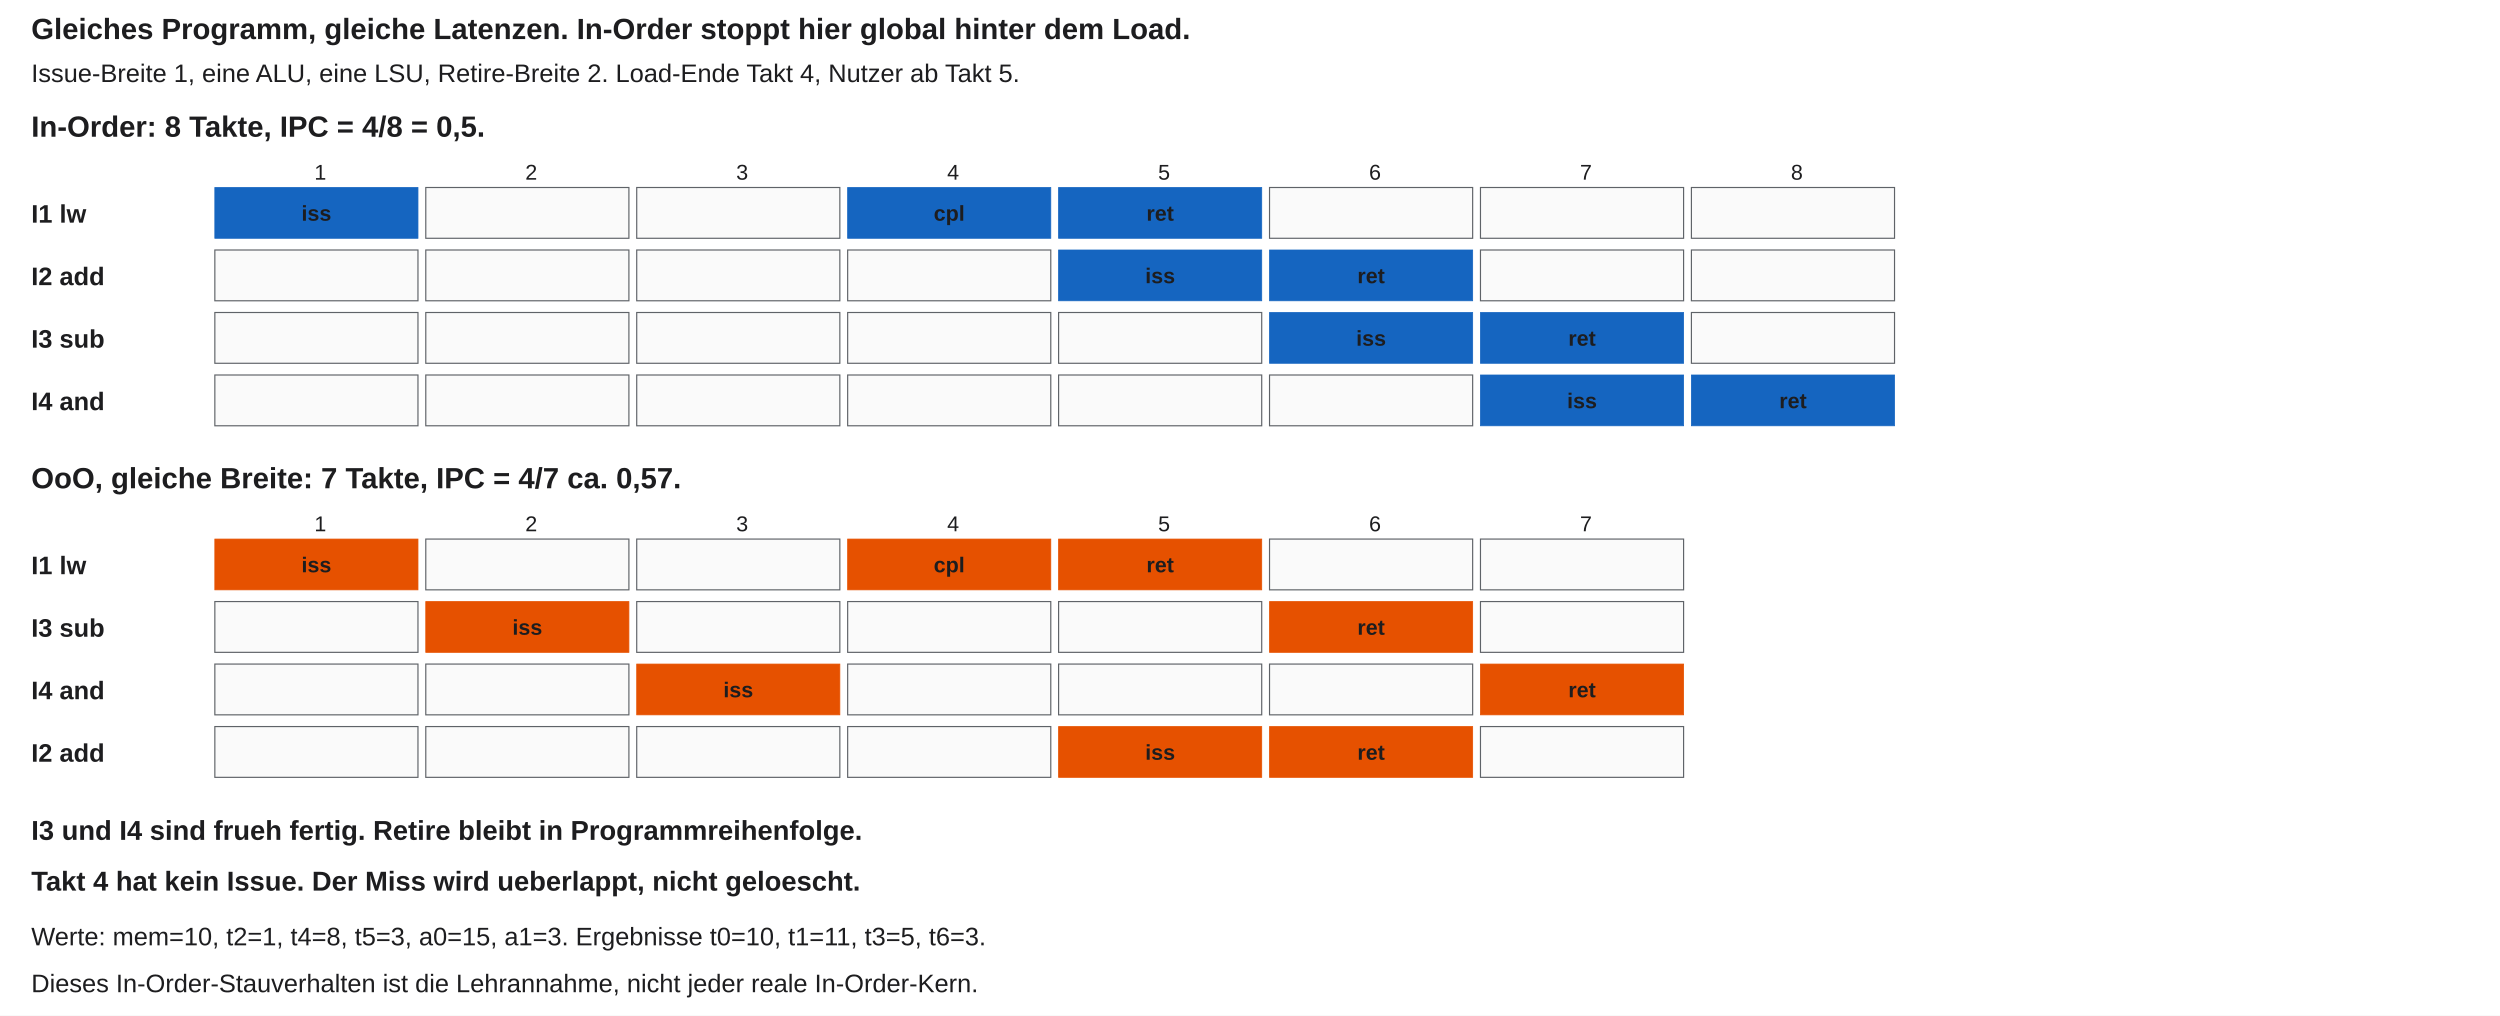
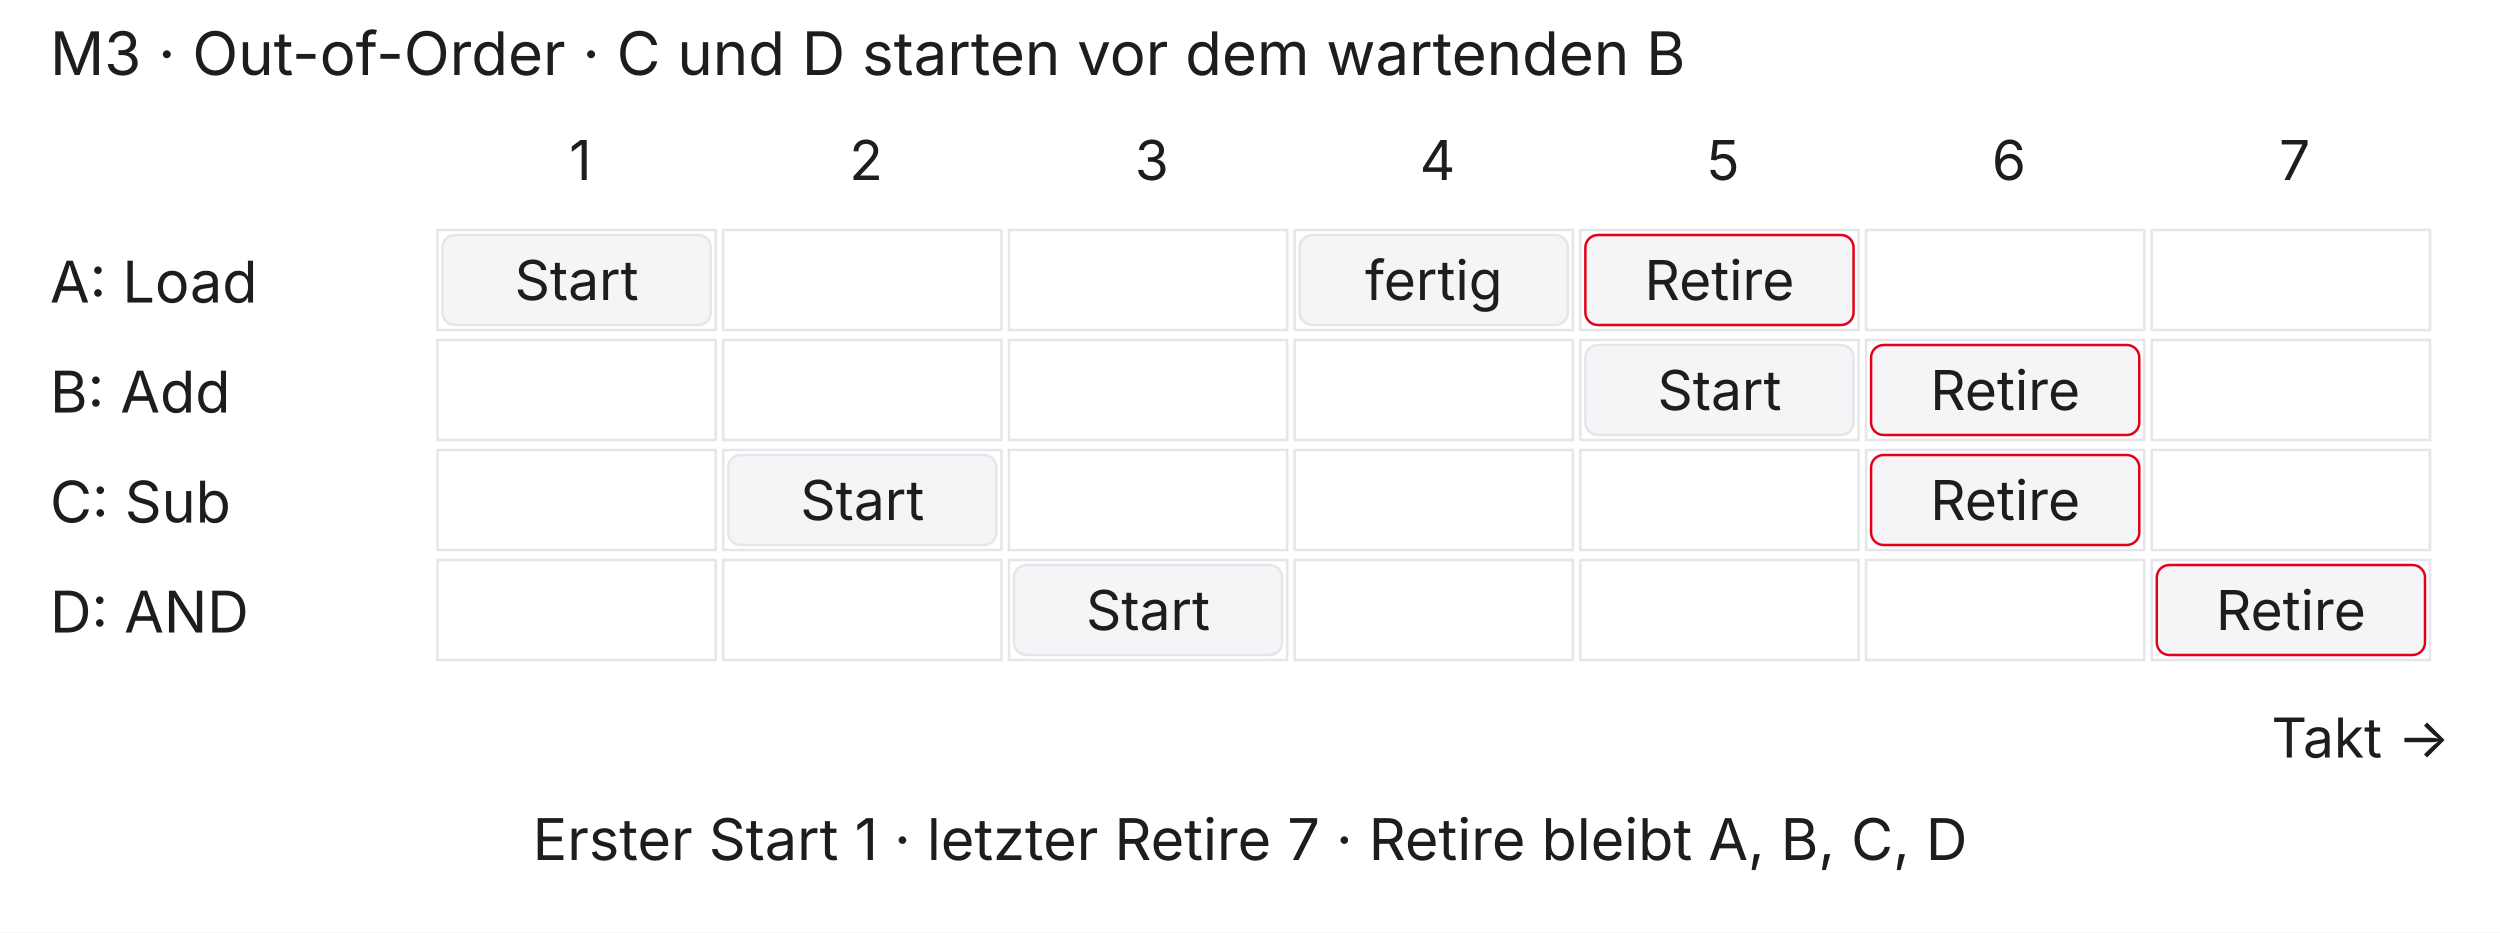
- <svg xmlns="http://www.w3.org/2000/svg" viewBox="0 0 1280 520" width="1280" height="520">
-   <rect width="1280" height="520" fill="#fff" />
-   <style>text{font-family:Arial,Helvetica,sans-serif;fill:#1D1D1F}</style>
-   <text x="16" y="20" font-size="15" font-weight="600" fill="#1D1D1F" text-anchor="start">Gleiches Programm, gleiche Latenzen. In-Order stoppt hier global hinter dem Load.</text>
-   <text x="16" y="42" font-size="13" font-weight="400" fill="#5F6368" text-anchor="start">Issue-Breite 1, eine ALU, eine LSU, Retire-Breite 2. Load-Ende Takt 4, Nutzer ab Takt 5.</text>
-   <text x="16" y="70" font-size="15" font-weight="600" fill="#1565C0" text-anchor="start">In-Order: 8 Takte, IPC = 4/8 = 0,5.</text>
-   <text x="164.0" y="92" font-size="11" font-weight="400" fill="#5F6368" text-anchor="middle">1</text>
-   <text x="272.0" y="92" font-size="11" font-weight="400" fill="#5F6368" text-anchor="middle">2</text>
-   <text x="380.0" y="92" font-size="11" font-weight="400" fill="#5F6368" text-anchor="middle">3</text>
-   <text x="488.0" y="92" font-size="11" font-weight="400" fill="#5F6368" text-anchor="middle">4</text>
-   <text x="596.0" y="92" font-size="11" font-weight="400" fill="#5F6368" text-anchor="middle">5</text>
-   <text x="704.0" y="92" font-size="11" font-weight="400" fill="#5F6368" text-anchor="middle">6</text>
-   <text x="812.0" y="92" font-size="11" font-weight="400" fill="#5F6368" text-anchor="middle">7</text>
-   <text x="920.0" y="92" font-size="11" font-weight="400" fill="#5F6368" text-anchor="middle">8</text>
-   <text x="16" y="114" font-size="13" font-weight="600" fill="#1565C0" text-anchor="start">I1 lw</text>
-   <rect x="110" y="96" width="104" height="26" fill="#1565C0" stroke="#1565C0" stroke-width="0.4" />
-   <text x="162.0" y="113" font-size="11" font-weight="700" fill="#fff" text-anchor="middle">iss</text>
-   <rect x="218" y="96" width="104" height="26" fill="#fafafa" stroke="#5F6368" stroke-width="0.6" />
-   <rect x="326" y="96" width="104" height="26" fill="#fafafa" stroke="#5F6368" stroke-width="0.6" />
-   <rect x="434" y="96" width="104" height="26" fill="#1565C0" stroke="#1565C0" stroke-width="0.4" />
-   <text x="486.0" y="113" font-size="11" font-weight="700" fill="#fff" text-anchor="middle">cpl</text>
-   <rect x="542" y="96" width="104" height="26" fill="#1565C0" stroke="#1565C0" stroke-width="0.4" />
-   <text x="594.0" y="113" font-size="11" font-weight="700" fill="#fff" text-anchor="middle">ret</text>
-   <rect x="650" y="96" width="104" height="26" fill="#fafafa" stroke="#5F6368" stroke-width="0.6" />
-   <rect x="758" y="96" width="104" height="26" fill="#fafafa" stroke="#5F6368" stroke-width="0.6" />
-   <rect x="866" y="96" width="104" height="26" fill="#fafafa" stroke="#5F6368" stroke-width="0.6" />
-   <text x="16" y="146" font-size="13" font-weight="600" fill="#E65100" text-anchor="start">I2 add</text>
-   <rect x="110" y="128" width="104" height="26" fill="#fafafa" stroke="#5F6368" stroke-width="0.6" />
-   <rect x="218" y="128" width="104" height="26" fill="#fafafa" stroke="#5F6368" stroke-width="0.6" />
-   <rect x="326" y="128" width="104" height="26" fill="#fafafa" stroke="#5F6368" stroke-width="0.6" />
-   <rect x="434" y="128" width="104" height="26" fill="#fafafa" stroke="#5F6368" stroke-width="0.6" />
-   <rect x="542" y="128" width="104" height="26" fill="#1565C0" stroke="#1565C0" stroke-width="0.4" />
-   <text x="594.0" y="145" font-size="11" font-weight="700" fill="#fff" text-anchor="middle">iss</text>
-   <rect x="650" y="128" width="104" height="26" fill="#1565C0" stroke="#1565C0" stroke-width="0.4" />
-   <text x="702.0" y="145" font-size="11" font-weight="700" fill="#fff" text-anchor="middle">ret</text>
-   <rect x="758" y="128" width="104" height="26" fill="#fafafa" stroke="#5F6368" stroke-width="0.6" />
-   <rect x="866" y="128" width="104" height="26" fill="#fafafa" stroke="#5F6368" stroke-width="0.6" />
-   <text x="16" y="178" font-size="13" font-weight="600" fill="#1B5E20" text-anchor="start">I3 sub</text>
-   <rect x="110" y="160" width="104" height="26" fill="#fafafa" stroke="#5F6368" stroke-width="0.6" />
-   <rect x="218" y="160" width="104" height="26" fill="#fafafa" stroke="#5F6368" stroke-width="0.6" />
-   <rect x="326" y="160" width="104" height="26" fill="#fafafa" stroke="#5F6368" stroke-width="0.6" />
-   <rect x="434" y="160" width="104" height="26" fill="#fafafa" stroke="#5F6368" stroke-width="0.6" />
-   <rect x="542" y="160" width="104" height="26" fill="#fafafa" stroke="#5F6368" stroke-width="0.6" />
-   <rect x="650" y="160" width="104" height="26" fill="#1565C0" stroke="#1565C0" stroke-width="0.4" />
-   <text x="702.0" y="177" font-size="11" font-weight="700" fill="#fff" text-anchor="middle">iss</text>
-   <rect x="758" y="160" width="104" height="26" fill="#1565C0" stroke="#1565C0" stroke-width="0.4" />
-   <text x="810.0" y="177" font-size="11" font-weight="700" fill="#fff" text-anchor="middle">ret</text>
-   <rect x="866" y="160" width="104" height="26" fill="#fafafa" stroke="#5F6368" stroke-width="0.6" />
-   <text x="16" y="210" font-size="13" font-weight="600" fill="#6A1B9A" text-anchor="start">I4 and</text>
-   <rect x="110" y="192" width="104" height="26" fill="#fafafa" stroke="#5F6368" stroke-width="0.6" />
-   <rect x="218" y="192" width="104" height="26" fill="#fafafa" stroke="#5F6368" stroke-width="0.6" />
-   <rect x="326" y="192" width="104" height="26" fill="#fafafa" stroke="#5F6368" stroke-width="0.6" />
-   <rect x="434" y="192" width="104" height="26" fill="#fafafa" stroke="#5F6368" stroke-width="0.6" />
-   <rect x="542" y="192" width="104" height="26" fill="#fafafa" stroke="#5F6368" stroke-width="0.6" />
-   <rect x="650" y="192" width="104" height="26" fill="#fafafa" stroke="#5F6368" stroke-width="0.6" />
-   <rect x="758" y="192" width="104" height="26" fill="#1565C0" stroke="#1565C0" stroke-width="0.4" />
-   <text x="810.0" y="209" font-size="11" font-weight="700" fill="#fff" text-anchor="middle">iss</text>
-   <rect x="866" y="192" width="104" height="26" fill="#1565C0" stroke="#1565C0" stroke-width="0.4" />
-   <text x="918.0" y="209" font-size="11" font-weight="700" fill="#fff" text-anchor="middle">ret</text>
-   <text x="16" y="250" font-size="15" font-weight="600" fill="#E65100" text-anchor="start">OoO, gleiche Breite: 7 Takte, IPC = 4/7 ca. 0,57.</text>
-   <text x="164.0" y="272" font-size="11" font-weight="400" fill="#5F6368" text-anchor="middle">1</text>
-   <text x="272.0" y="272" font-size="11" font-weight="400" fill="#5F6368" text-anchor="middle">2</text>
-   <text x="380.0" y="272" font-size="11" font-weight="400" fill="#5F6368" text-anchor="middle">3</text>
-   <text x="488.0" y="272" font-size="11" font-weight="400" fill="#5F6368" text-anchor="middle">4</text>
-   <text x="596.0" y="272" font-size="11" font-weight="400" fill="#5F6368" text-anchor="middle">5</text>
-   <text x="704.0" y="272" font-size="11" font-weight="400" fill="#5F6368" text-anchor="middle">6</text>
-   <text x="812.0" y="272" font-size="11" font-weight="400" fill="#5F6368" text-anchor="middle">7</text>
-   <text x="16" y="294" font-size="13" font-weight="600" fill="#1565C0" text-anchor="start">I1 lw</text>
-   <rect x="110" y="276" width="104" height="26" fill="#E65100" stroke="#E65100" stroke-width="0.4" />
-   <text x="162.0" y="293" font-size="11" font-weight="700" fill="#fff" text-anchor="middle">iss</text>
-   <rect x="218" y="276" width="104" height="26" fill="#fafafa" stroke="#5F6368" stroke-width="0.6" />
-   <rect x="326" y="276" width="104" height="26" fill="#fafafa" stroke="#5F6368" stroke-width="0.6" />
-   <rect x="434" y="276" width="104" height="26" fill="#E65100" stroke="#E65100" stroke-width="0.4" />
-   <text x="486.0" y="293" font-size="11" font-weight="700" fill="#fff" text-anchor="middle">cpl</text>
-   <rect x="542" y="276" width="104" height="26" fill="#E65100" stroke="#E65100" stroke-width="0.4" />
-   <text x="594.0" y="293" font-size="11" font-weight="700" fill="#fff" text-anchor="middle">ret</text>
-   <rect x="650" y="276" width="104" height="26" fill="#fafafa" stroke="#5F6368" stroke-width="0.6" />
-   <rect x="758" y="276" width="104" height="26" fill="#fafafa" stroke="#5F6368" stroke-width="0.6" />
-   <text x="16" y="326" font-size="13" font-weight="600" fill="#E65100" text-anchor="start">I3 sub</text>
-   <rect x="110" y="308" width="104" height="26" fill="#fafafa" stroke="#5F6368" stroke-width="0.6" />
-   <rect x="218" y="308" width="104" height="26" fill="#E65100" stroke="#E65100" stroke-width="0.4" />
-   <text x="270.0" y="325" font-size="11" font-weight="700" fill="#fff" text-anchor="middle">iss</text>
-   <rect x="326" y="308" width="104" height="26" fill="#fafafa" stroke="#5F6368" stroke-width="0.6" />
-   <rect x="434" y="308" width="104" height="26" fill="#fafafa" stroke="#5F6368" stroke-width="0.6" />
-   <rect x="542" y="308" width="104" height="26" fill="#fafafa" stroke="#5F6368" stroke-width="0.6" />
-   <rect x="650" y="308" width="104" height="26" fill="#E65100" stroke="#E65100" stroke-width="0.4" />
-   <text x="702.0" y="325" font-size="11" font-weight="700" fill="#fff" text-anchor="middle">ret</text>
-   <rect x="758" y="308" width="104" height="26" fill="#fafafa" stroke="#5F6368" stroke-width="0.6" />
-   <text x="16" y="358" font-size="13" font-weight="600" fill="#1B5E20" text-anchor="start">I4 and</text>
-   <rect x="110" y="340" width="104" height="26" fill="#fafafa" stroke="#5F6368" stroke-width="0.6" />
-   <rect x="218" y="340" width="104" height="26" fill="#fafafa" stroke="#5F6368" stroke-width="0.6" />
-   <rect x="326" y="340" width="104" height="26" fill="#E65100" stroke="#E65100" stroke-width="0.4" />
-   <text x="378.0" y="357" font-size="11" font-weight="700" fill="#fff" text-anchor="middle">iss</text>
-   <rect x="434" y="340" width="104" height="26" fill="#fafafa" stroke="#5F6368" stroke-width="0.6" />
-   <rect x="542" y="340" width="104" height="26" fill="#fafafa" stroke="#5F6368" stroke-width="0.6" />
-   <rect x="650" y="340" width="104" height="26" fill="#fafafa" stroke="#5F6368" stroke-width="0.6" />
-   <rect x="758" y="340" width="104" height="26" fill="#E65100" stroke="#E65100" stroke-width="0.4" />
-   <text x="810.0" y="357" font-size="11" font-weight="700" fill="#fff" text-anchor="middle">ret</text>
-   <text x="16" y="390" font-size="13" font-weight="600" fill="#6A1B9A" text-anchor="start">I2 add</text>
-   <rect x="110" y="372" width="104" height="26" fill="#fafafa" stroke="#5F6368" stroke-width="0.6" />
-   <rect x="218" y="372" width="104" height="26" fill="#fafafa" stroke="#5F6368" stroke-width="0.6" />
-   <rect x="326" y="372" width="104" height="26" fill="#fafafa" stroke="#5F6368" stroke-width="0.6" />
-   <rect x="434" y="372" width="104" height="26" fill="#fafafa" stroke="#5F6368" stroke-width="0.6" />
-   <rect x="542" y="372" width="104" height="26" fill="#E65100" stroke="#E65100" stroke-width="0.4" />
-   <text x="594.0" y="389" font-size="11" font-weight="700" fill="#fff" text-anchor="middle">iss</text>
-   <rect x="650" y="372" width="104" height="26" fill="#E65100" stroke="#E65100" stroke-width="0.4" />
-   <text x="702.0" y="389" font-size="11" font-weight="700" fill="#fff" text-anchor="middle">ret</text>
-   <rect x="758" y="372" width="104" height="26" fill="#fafafa" stroke="#5F6368" stroke-width="0.6" />
-   <text x="16" y="430" font-size="14" font-weight="600" fill="#B71C1C" text-anchor="start">I3 und I4 sind frueh fertig. Retire bleibt in Programmreihenfolge.</text>
-   <text x="16" y="456" font-size="14" font-weight="600" fill="#1D1D1F" text-anchor="start">Takt 4 hat kein Issue. Der Miss wird ueberlappt, nicht geloescht.</text>
-   <text x="16" y="484" font-size="13" font-weight="400" fill="#5F6368" text-anchor="start">Werte: mem=10, t2=1, t4=8, t5=3, a0=15, a1=3. Ergebnisse t0=10, t1=11, t3=5, t6=3.</text>
-   <text x="16" y="508" font-size="13" font-weight="400" fill="#5F6368" text-anchor="start">Dieses In-Order-Stauverhalten ist die Lehrannahme, nicht jeder reale In-Order-Kern.</text>
+ <svg xmlns="http://www.w3.org/2000/svg" width="1000" height="373" viewBox="0 0 1000 373" role="img" aria-labelledby="title">
+   <style>text{font-family:Inter,Arial,Helvetica,sans-serif;font-weight:400}</style>
+   <defs>
+     <marker id="arrow" markerWidth="10" markerHeight="10" refX="8" refY="3" orient="auto" markerUnits="strokeWidth">
+       <path d="M0,0 L8,3 L0,6" fill="#1D1D1F" />
+     </marker>
+   </defs>
+   <rect width="1000" height="373" fill="#FFFFFF" />
+   <text x="20" y="30" font-size="24" fill="#1D1D1F" text-anchor="start">M3 · Out-of-Order · C und D starten vor dem wartenden B</text>
+   <text x="232.143" y="72" font-size="22" fill="#1D1D1F" text-anchor="middle">1</text>
+   <text x="346.429" y="72" font-size="22" fill="#1D1D1F" text-anchor="middle">2</text>
+   <text x="460.714" y="72" font-size="22" fill="#1D1D1F" text-anchor="middle">3</text>
+   <text x="575.0" y="72" font-size="22" fill="#1D1D1F" text-anchor="middle">4</text>
+   <text x="689.286" y="72" font-size="22" fill="#1D1D1F" text-anchor="middle">5</text>
+   <text x="803.571" y="72" font-size="22" fill="#1D1D1F" text-anchor="middle">6</text>
+   <text x="917.857" y="72" font-size="22" fill="#1D1D1F" text-anchor="middle">7</text>
+   <text x="20" y="121" font-size="23" fill="#1D1D1F" text-anchor="start">A: Load</text>
+   <rect x="175.0" y="92" width="111.286" height="40" rx="0" fill="#FFFFFF" stroke="#E5E5EA" />
+   <rect x="289.286" y="92" width="111.286" height="40" rx="0" fill="#FFFFFF" stroke="#E5E5EA" />
+   <rect x="403.571" y="92" width="111.286" height="40" rx="0" fill="#FFFFFF" stroke="#E5E5EA" />
+   <rect x="517.857" y="92" width="111.286" height="40" rx="0" fill="#FFFFFF" stroke="#E5E5EA" />
+   <rect x="632.143" y="92" width="111.286" height="40" rx="0" fill="#FFFFFF" stroke="#E5E5EA" />
+   <rect x="746.429" y="92" width="111.286" height="40" rx="0" fill="#FFFFFF" stroke="#E5E5EA" />
+   <rect x="860.714" y="92" width="111.286" height="40" rx="0" fill="#FFFFFF" stroke="#E5E5EA" />
+   <text x="20" y="165" font-size="23" fill="#1D1D1F" text-anchor="start">B: Add</text>
+   <rect x="175.0" y="136" width="111.286" height="40" rx="0" fill="#FFFFFF" stroke="#E5E5EA" />
+   <rect x="289.286" y="136" width="111.286" height="40" rx="0" fill="#FFFFFF" stroke="#E5E5EA" />
+   <rect x="403.571" y="136" width="111.286" height="40" rx="0" fill="#FFFFFF" stroke="#E5E5EA" />
+   <rect x="517.857" y="136" width="111.286" height="40" rx="0" fill="#FFFFFF" stroke="#E5E5EA" />
+   <rect x="632.143" y="136" width="111.286" height="40" rx="0" fill="#FFFFFF" stroke="#E5E5EA" />
+   <rect x="746.429" y="136" width="111.286" height="40" rx="0" fill="#FFFFFF" stroke="#E5E5EA" />
+   <rect x="860.714" y="136" width="111.286" height="40" rx="0" fill="#FFFFFF" stroke="#E5E5EA" />
+   <text x="20" y="209" font-size="23" fill="#1D1D1F" text-anchor="start">C: Sub</text>
+   <rect x="175.0" y="180" width="111.286" height="40" rx="0" fill="#FFFFFF" stroke="#E5E5EA" />
+   <rect x="289.286" y="180" width="111.286" height="40" rx="0" fill="#FFFFFF" stroke="#E5E5EA" />
+   <rect x="403.571" y="180" width="111.286" height="40" rx="0" fill="#FFFFFF" stroke="#E5E5EA" />
+   <rect x="517.857" y="180" width="111.286" height="40" rx="0" fill="#FFFFFF" stroke="#E5E5EA" />
+   <rect x="632.143" y="180" width="111.286" height="40" rx="0" fill="#FFFFFF" stroke="#E5E5EA" />
+   <rect x="746.429" y="180" width="111.286" height="40" rx="0" fill="#FFFFFF" stroke="#E5E5EA" />
+   <rect x="860.714" y="180" width="111.286" height="40" rx="0" fill="#FFFFFF" stroke="#E5E5EA" />
+   <text x="20" y="253" font-size="23" fill="#1D1D1F" text-anchor="start">D: AND</text>
+   <rect x="175.0" y="224" width="111.286" height="40" rx="0" fill="#FFFFFF" stroke="#E5E5EA" />
+   <rect x="289.286" y="224" width="111.286" height="40" rx="0" fill="#FFFFFF" stroke="#E5E5EA" />
+   <rect x="403.571" y="224" width="111.286" height="40" rx="0" fill="#FFFFFF" stroke="#E5E5EA" />
+   <rect x="517.857" y="224" width="111.286" height="40" rx="0" fill="#FFFFFF" stroke="#E5E5EA" />
+   <rect x="632.143" y="224" width="111.286" height="40" rx="0" fill="#FFFFFF" stroke="#E5E5EA" />
+   <rect x="746.429" y="224" width="111.286" height="40" rx="0" fill="#FFFFFF" stroke="#E5E5EA" />
+   <rect x="860.714" y="224" width="111.286" height="40" rx="0" fill="#FFFFFF" stroke="#E5E5EA" />
+   <rect x="177.0" y="94" width="107.286" height="36" rx="5" fill="#F5F5F7" stroke="#E5E5EA" />
+   <text x="230.643" y="120" font-size="22" fill="#1D1D1F" text-anchor="middle">Start</text>
+   <rect x="519.857" y="94" width="107.286" height="36" rx="5" fill="#F5F5F7" stroke="#E5E5EA" />
+   <text x="573.5" y="120" font-size="22" fill="#1D1D1F" text-anchor="middle">fertig</text>
+   <rect x="634.143" y="94" width="107.286" height="36" rx="5" fill="#F5F5F7" stroke="#E2001A" />
+   <text x="687.786" y="120" font-size="22" fill="#1D1D1F" text-anchor="middle">Retire</text>
+   <rect x="634.143" y="138" width="107.286" height="36" rx="5" fill="#F5F5F7" stroke="#E5E5EA" />
+   <text x="687.786" y="164" font-size="22" fill="#1D1D1F" text-anchor="middle">Start</text>
+   <rect x="748.429" y="138" width="107.286" height="36" rx="5" fill="#F5F5F7" stroke="#E2001A" />
+   <text x="802.071" y="164" font-size="22" fill="#1D1D1F" text-anchor="middle">Retire</text>
+   <rect x="291.286" y="182" width="107.286" height="36" rx="5" fill="#F5F5F7" stroke="#E5E5EA" />
+   <text x="344.929" y="208" font-size="22" fill="#1D1D1F" text-anchor="middle">Start</text>
+   <rect x="748.429" y="182" width="107.286" height="36" rx="5" fill="#F5F5F7" stroke="#E2001A" />
+   <text x="802.071" y="208" font-size="22" fill="#1D1D1F" text-anchor="middle">Retire</text>
+   <rect x="405.571" y="226" width="107.286" height="36" rx="5" fill="#F5F5F7" stroke="#E5E5EA" />
+   <text x="459.214" y="252" font-size="22" fill="#1D1D1F" text-anchor="middle">Start</text>
+   <rect x="862.714" y="226" width="107.286" height="36" rx="5" fill="#F5F5F7" stroke="#E2001A" />
+   <text x="916.357" y="252" font-size="22" fill="#1D1D1F" text-anchor="middle">Retire</text>
+   <text x="980" y="303" font-size="22" fill="#1D1D1F" text-anchor="end">Takt →</text>
+   <text x="500" y="344" font-size="23" fill="#1D1D1F" text-anchor="middle">Erster Start 1 · letzter Retire 7 · Retire bleibt A, B, C, D</text>
</svg>
